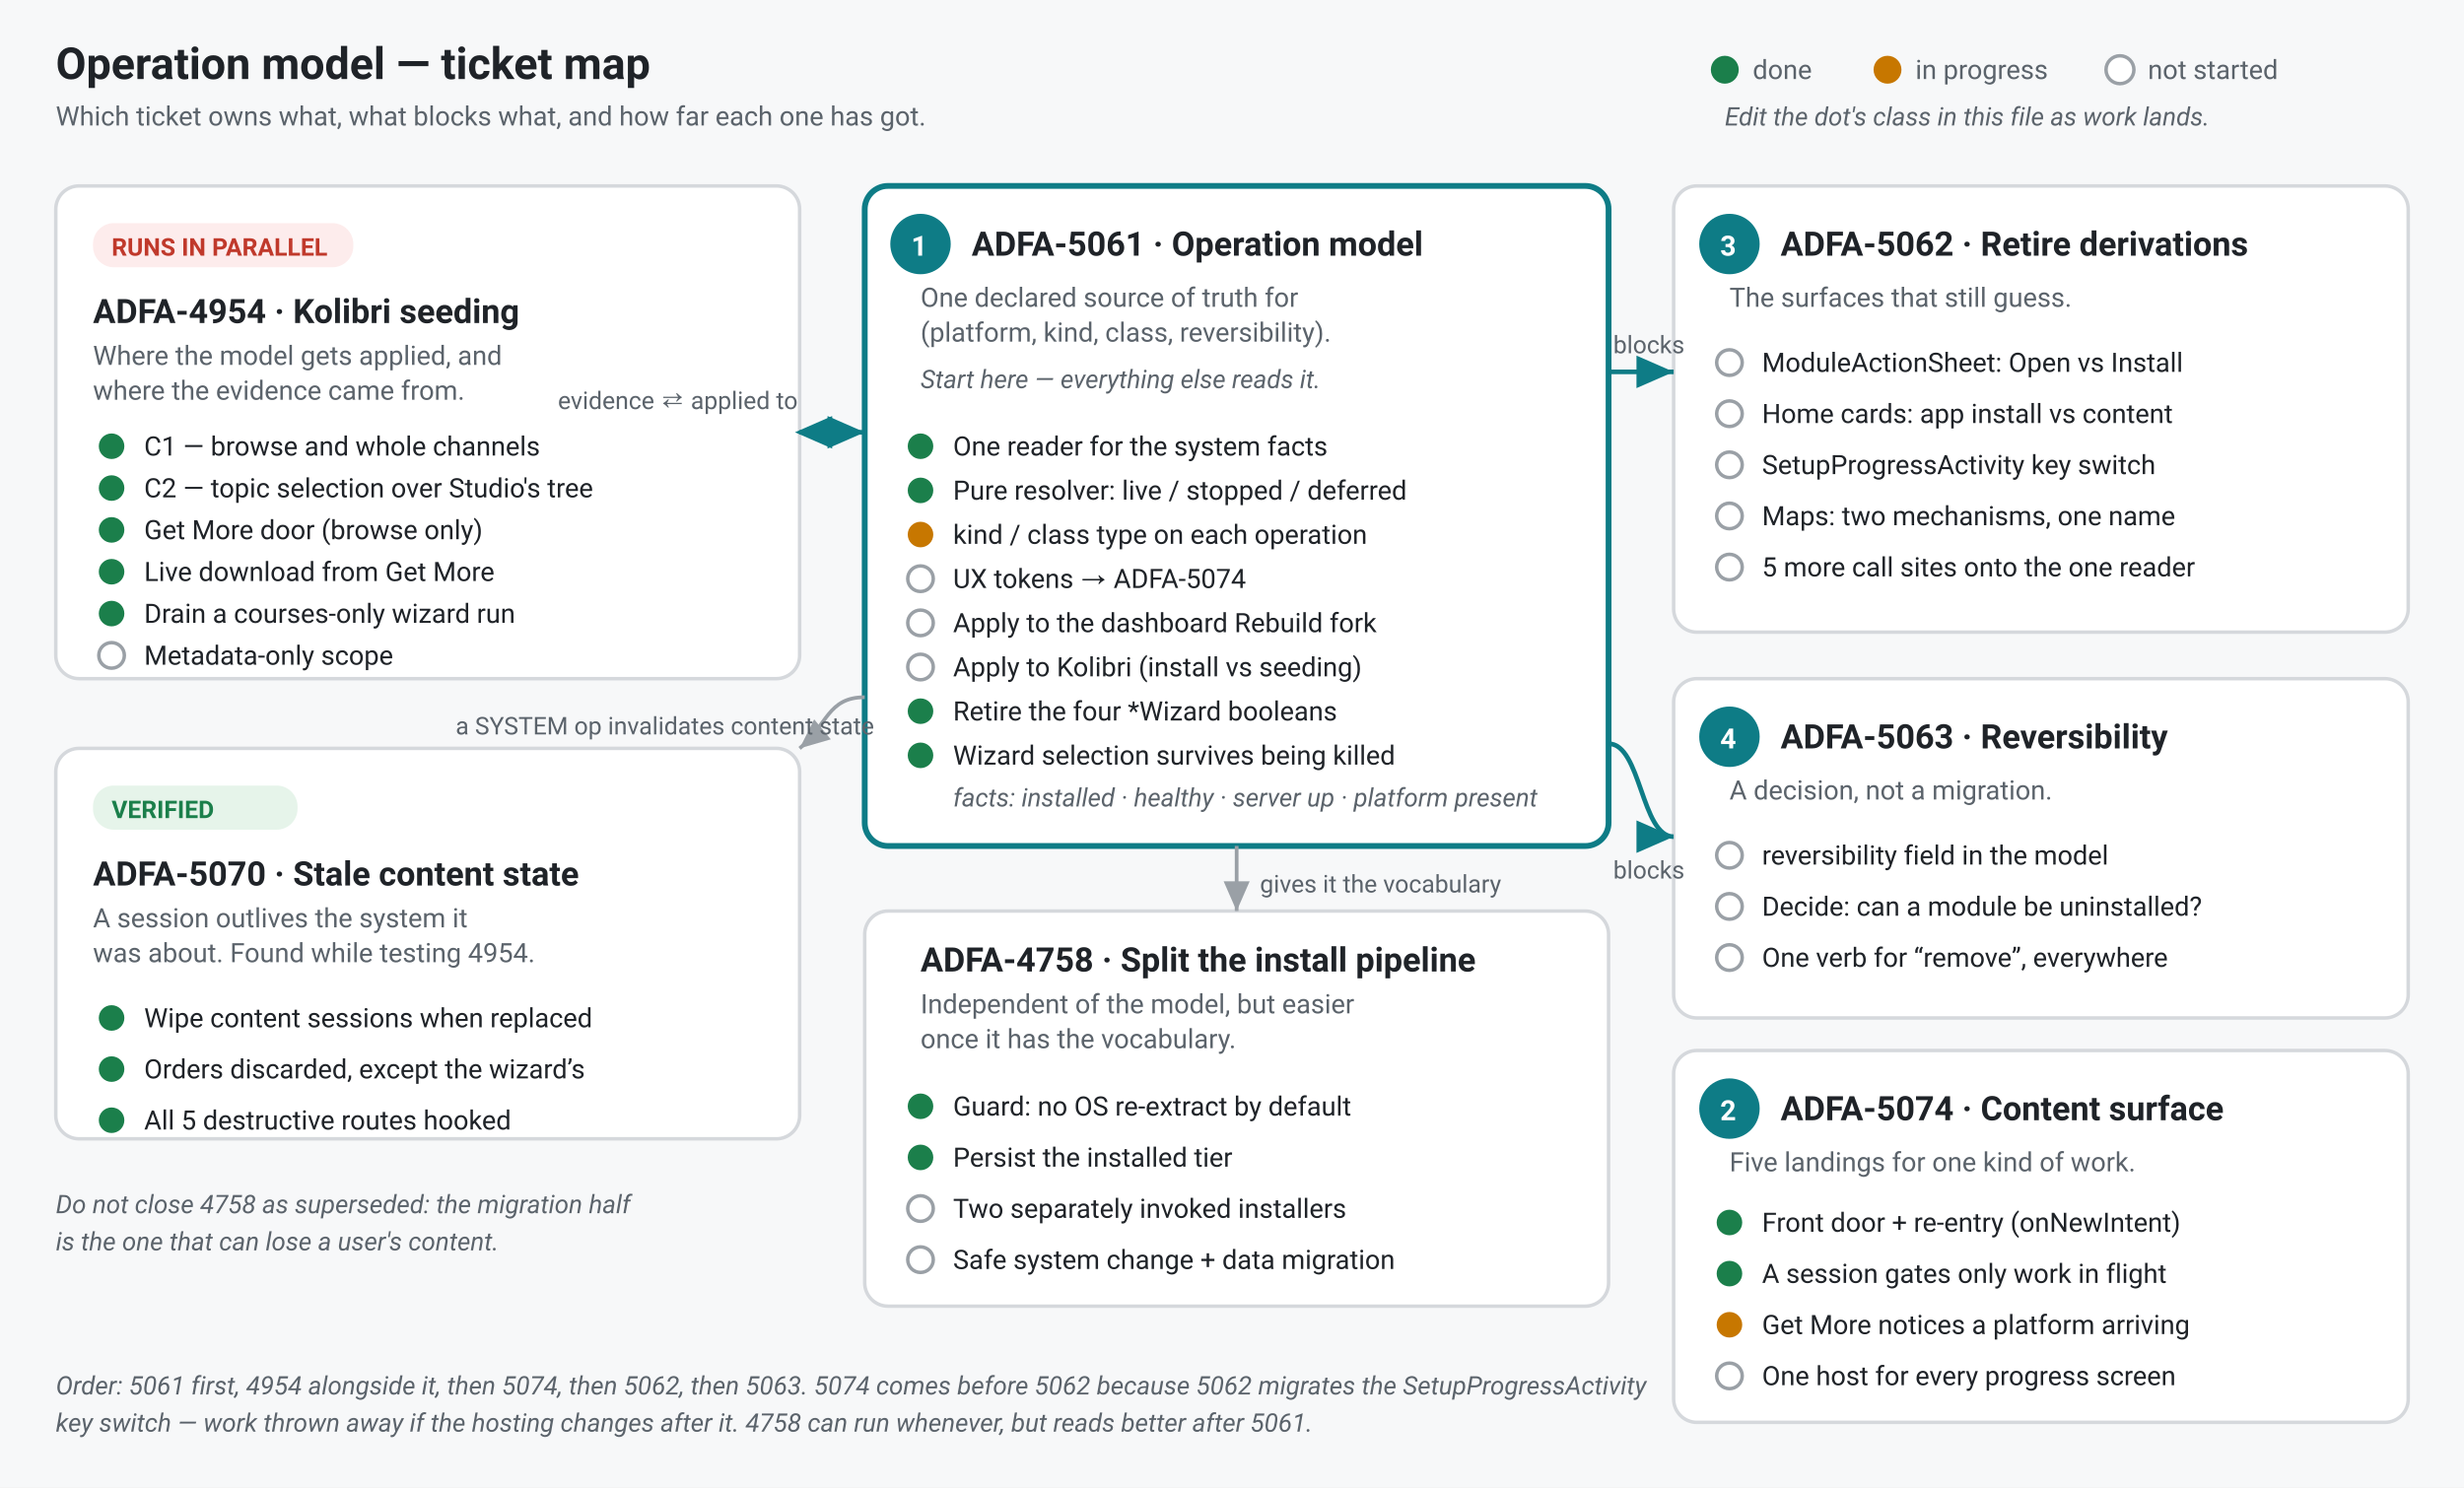
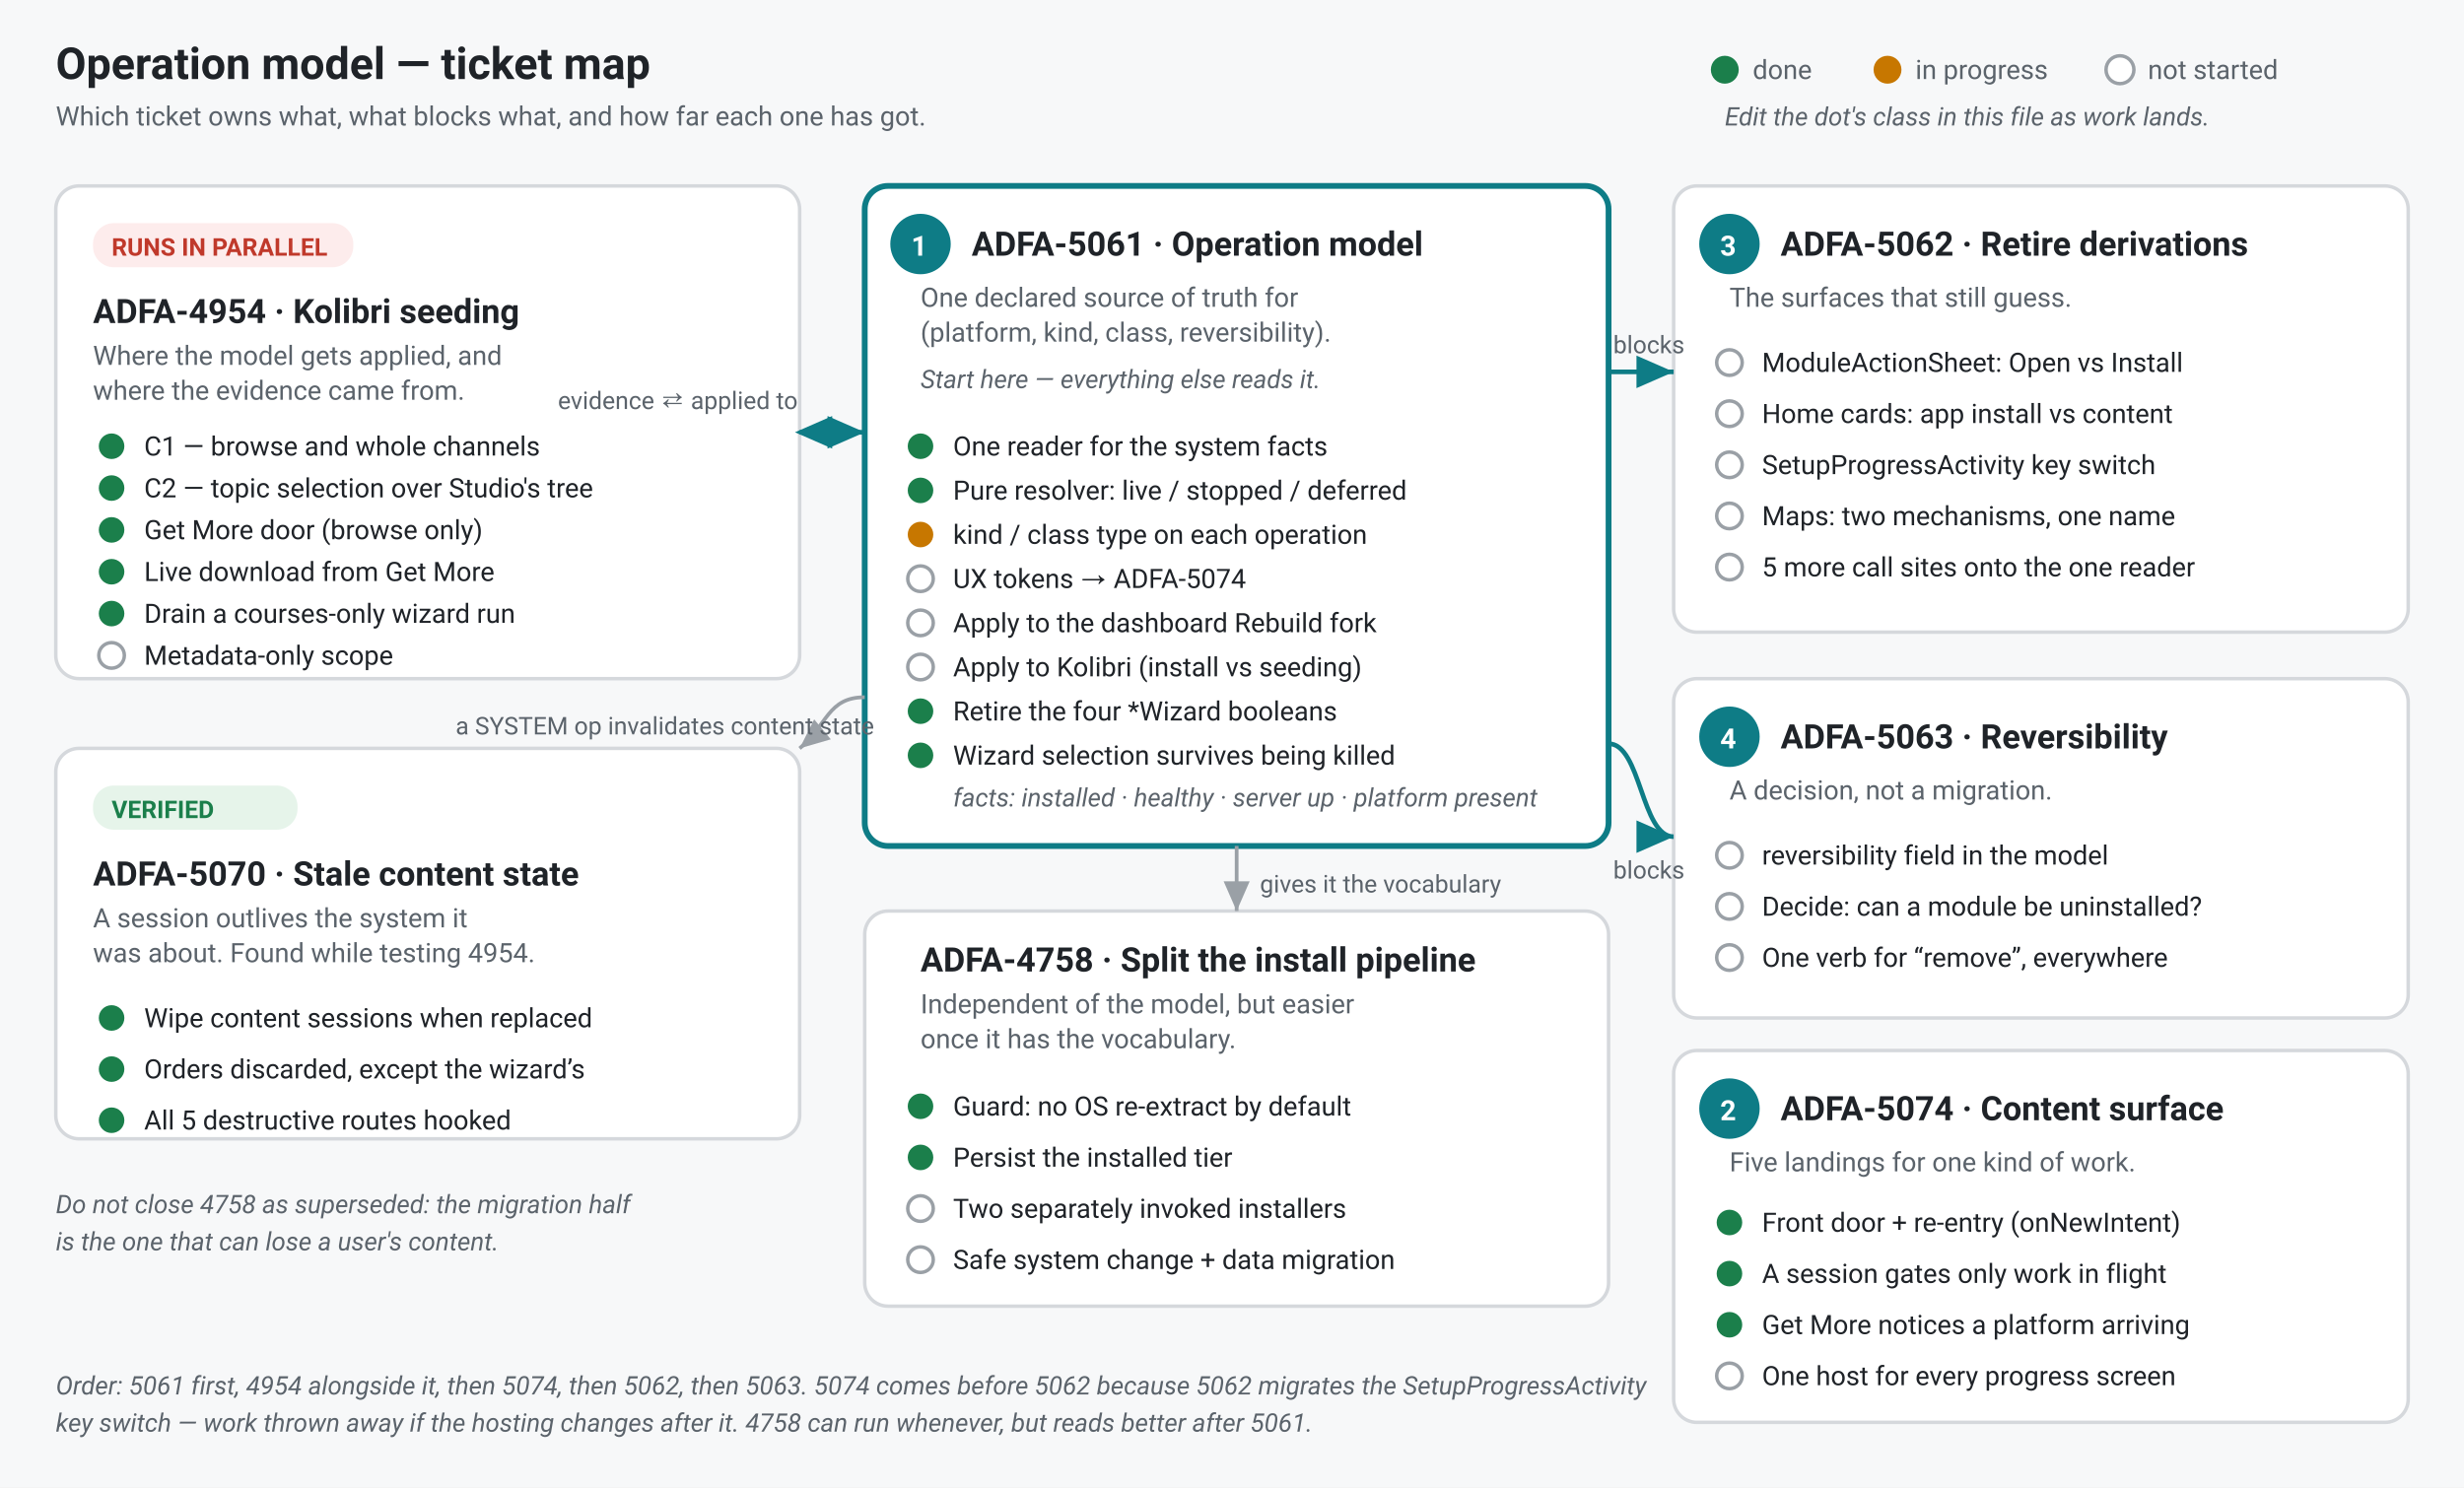
<svg xmlns="http://www.w3.org/2000/svg" viewBox="0 0 1060 640" width="1060" height="640" font-family="Segoe UI, Roboto, Helvetica, Arial, sans-serif">
  <style>
  .bg    { fill: #F7F8F9; }
  .card  { fill: #FFFFFF; stroke: #D5D8DC; stroke-width: 1.5; rx: 10; }
  .card-hi { fill: #FFFFFF; stroke: #0E7C86; stroke-width: 2.5; rx: 10; }
  .h1    { font-size: 19px; font-weight: 700; fill: #1F2328; }
  .h2    { font-size: 14.5px; font-weight: 700; fill: #1F2328; }
  .sub   { font-size: 11.5px; fill: #5B636B; }
  .item  { font-size: 11.5px; fill: #1F2328; }
  .note  { font-size: 11px; fill: #5B636B; font-style: italic; }
  .lnk   { stroke: #9AA0A6; stroke-width: 1.6; fill: none; }
  .lnk-hi{ stroke: #0E7C86; stroke-width: 2; fill: none; }
  .lnklbl{ font-size: 10.5px; fill: #5B636B; }

  /* ---- the three states: change an item's class to move it ---- */
  .s-done { fill: #1B7F4B; stroke: none; }
  .s-doing{ fill: #C77700; stroke: none; }
  .s-todo { fill: #FFFFFF; stroke: #9AA0A6; stroke-width: 1.5; }

  .badge  { fill: #0E7C86; }
  .badgetx{ font-size: 12px; font-weight: 700; fill: #FFFFFF; }
  .chip   { rx: 9; }
  .chiptx { font-size: 10.5px; font-weight: 700; }
</style>
  <defs>
    <marker id="arw" markerWidth="9" markerHeight="9" refX="8" refY="4.5" orient="auto">
      <path d="M0,1 L8,4.5 L0,8 Z" fill="#9AA0A6" />
    </marker>
    <marker id="arwhi" markerWidth="9" markerHeight="9" refX="8" refY="4.5" orient="auto">
      <path d="M0,1 L8,4.5 L0,8 Z" fill="#0E7C86" />
    </marker>
    <marker id="arwhiS" markerWidth="9" markerHeight="9" refX="1" refY="4.5" orient="auto">
      <path d="M8,1 L0,4.5 L8,8 Z" fill="#0E7C86" />
    </marker>
  </defs>
  <rect class="bg" x="0" y="0" width="1060" height="640" />
  <text class="h1" x="24" y="34">Operation model — ticket map</text>
  <text class="sub" x="24" y="54">Which ticket owns what, what blocks what, and how far each one has got.</text>
  <circle class="s-done" cx="742" cy="30" r="6" />
  <text class="sub" x="754" y="34">done</text>
  <circle class="s-doing" cx="812" cy="30" r="6" />
  <text class="sub" x="824" y="34">in progress</text>
  <circle class="s-todo" cx="912" cy="30" r="6" />
  <text class="sub" x="924" y="34">not started</text>
  <text class="note" x="742" y="54">Edit the dot's class in this file as work lands.</text>
  <rect class="card" x="24" y="80" width="320" height="212" />
  <rect class="chip" x="40" y="96" width="112" height="19" fill="#FDECEC" stroke="none" />
  <text class="chiptx" x="48" y="110" fill="#C0392B">RUNS IN PARALLEL</text>
  <text class="h2" x="40" y="139">ADFA-4954 · Kolibri seeding</text>
  <text class="sub" x="40" y="157">Where the model gets applied, and</text>
  <text class="sub" x="40" y="172">where the evidence came from.</text>
  <circle class="s-done" cx="48" cy="192" r="5.5" />
  <text class="item" x="62" y="196">C1 — browse and whole channels</text>
  <circle class="s-done" cx="48" cy="210" r="5.5" />
  <text class="item" x="62" y="214">C2 — topic selection over Studio's tree</text>
  <circle class="s-done" cx="48" cy="228" r="5.5" />
  <text class="item" x="62" y="232">Get More door (browse only)</text>
  <circle class="s-done" cx="48" cy="246" r="5.5" />
  <text class="item" x="62" y="250">Live download from Get More</text>
  <circle class="s-done" cx="48" cy="264" r="5.5" />
  <text class="item" x="62" y="268">Drain a courses-only wizard run</text>
  <circle class="s-todo" cx="48" cy="282" r="5.5" />
  <text class="item" x="62" y="286">Metadata-only scope</text>
  <rect class="card" x="24" y="322" width="320" height="168" />
  <rect class="chip" x="40" y="338" width="88" height="19" fill="#E6F4EA" stroke="none" />
  <text class="chiptx" x="48" y="352" fill="#1B7F4B">VERIFIED</text>
  <text class="h2" x="40" y="381">ADFA-5070 · Stale content state</text>
  <text class="sub" x="40" y="399">A session outlives the system it</text>
  <text class="sub" x="40" y="414">was about. Found while testing 4954.</text>
  <circle class="s-done" cx="48" cy="438" r="5.5" />
  <text class="item" x="62" y="442">Wipe content sessions when replaced</text>
  <circle class="s-done" cx="48" cy="460" r="5.5" />
  <text class="item" x="62" y="464">Orders discarded, except the wizard’s</text>
  <circle class="s-done" cx="48" cy="482" r="5.5" />
  <text class="item" x="62" y="486">All 5 destructive routes hooked</text>
  <rect class="card-hi" x="372" y="80" width="320" height="284" />
  <circle class="badge" cx="396" cy="105" r="13" />
  <text class="badgetx" x="392" y="110">1</text>
  <text class="h2" x="418" y="110">ADFA-5061 · Operation model</text>
  <text class="sub" x="396" y="132">One declared source of truth for</text>
  <text class="sub" x="396" y="147">(platform, kind, class, reversibility).</text>
  <text class="note" x="396" y="167">Start here — everything else reads it.</text>
  <circle class="s-done" cx="396" cy="192" r="5.5" />
  <text class="item" x="410" y="196">One reader for the system facts</text>
  <circle class="s-done" cx="396" cy="211" r="5.5" />
  <text class="item" x="410" y="215">Pure resolver: live / stopped / deferred</text>
  <circle class="s-doing" cx="396" cy="230" r="5.5" />
  <text class="item" x="410" y="234">kind / class type on each operation</text>
  <circle class="s-todo" cx="396" cy="249" r="5.5" />
  <text class="item" x="410" y="253">UX tokens → ADFA-5074</text>
  <circle class="s-todo" cx="396" cy="268" r="5.5" />
  <text class="item" x="410" y="272">Apply to the dashboard Rebuild fork</text>
  <circle class="s-todo" cx="396" cy="287" r="5.5" />
  <text class="item" x="410" y="291">Apply to Kolibri (install vs seeding)</text>
  <circle class="s-done" cx="396" cy="306" r="5.5" />
  <text class="item" x="410" y="310">Retire the four *Wizard booleans</text>
  <circle class="s-done" cx="396" cy="325" r="5.5" />
  <text class="item" x="410" y="329">Wizard selection survives being killed</text>
  <text class="note" x="410" y="347">facts: installed · healthy · server up · platform present</text>
  <rect class="card" x="720" y="80" width="316" height="192" />
  <circle class="badge" cx="744" cy="105" r="13" />
  <text class="badgetx" x="740" y="110">3</text>
  <text class="h2" x="766" y="110">ADFA-5062 · Retire derivations</text>
  <text class="sub" x="744" y="132">The surfaces that still guess.</text>
  <circle class="s-todo" cx="744" cy="156" r="5.5" />
  <text class="item" x="758" y="160">ModuleActionSheet: Open vs Install</text>
  <circle class="s-todo" cx="744" cy="178" r="5.5" />
  <text class="item" x="758" y="182">Home cards: app install vs content</text>
  <circle class="s-todo" cx="744" cy="200" r="5.5" />
  <text class="item" x="758" y="204">SetupProgressActivity key switch</text>
  <circle class="s-todo" cx="744" cy="222" r="5.5" />
  <text class="item" x="758" y="226">Maps: two mechanisms, one name</text>
  <circle class="s-todo" cx="744" cy="244" r="5.5" />
  <text class="item" x="758" y="248">5 more call sites onto the one reader</text>
  <rect class="card" x="720" y="292" width="316" height="146" />
  <circle class="badge" cx="744" cy="317" r="13" />
  <text class="badgetx" x="740" y="322">4</text>
  <text class="h2" x="766" y="322">ADFA-5063 · Reversibility</text>
  <text class="sub" x="744" y="344">A decision, not a migration.</text>
  <circle class="s-todo" cx="744" cy="368" r="5.5" />
  <text class="item" x="758" y="372">reversibility field in the model</text>
  <circle class="s-todo" cx="744" cy="390" r="5.5" />
  <text class="item" x="758" y="394">Decide: can a module be uninstalled?</text>
  <circle class="s-todo" cx="744" cy="412" r="5.5" />
  <text class="item" x="758" y="416">One verb for “remove”, everywhere</text>
  <rect class="card" x="372" y="392" width="320" height="170" />
  <text class="h2" x="396" y="418">ADFA-4758 · Split the install pipeline</text>
  <text class="sub" x="396" y="436">Independent of the model, but easier</text>
  <text class="sub" x="396" y="451">once it has the vocabulary.</text>
  <circle class="s-done" cx="396" cy="476" r="5.5" />
  <text class="item" x="410" y="480">Guard: no OS re-extract by default</text>
  <circle class="s-done" cx="396" cy="498" r="5.5" />
  <text class="item" x="410" y="502">Persist the installed tier</text>
  <circle class="s-todo" cx="396" cy="520" r="5.5" />
  <text class="item" x="410" y="524">Two separately invoked installers</text>
  <circle class="s-todo" cx="396" cy="542" r="5.5" />
  <text class="item" x="410" y="546">Safe system change + data migration</text>
  <rect class="card" x="720" y="452" width="316" height="160" />
  <circle class="badge" cx="744" cy="477" r="13" />
  <text class="badgetx" x="740" y="482">2</text>
  <text class="h2" x="766" y="482">ADFA-5074 · Content surface</text>
  <text class="sub" x="744" y="504">Five landings for one kind of work.</text>
  <circle class="s-done" cx="744" cy="526" r="5.5" />
  <text class="item" x="758" y="530">Front door + re-entry (onNewIntent)</text>
  <circle class="s-done" cx="744" cy="548" r="5.5" />
  <text class="item" x="758" y="552">A session gates only work in flight</text>
-   <circle class="s-doing" cx="744" cy="570" r="5.5" />
+   <circle class="s-done" cx="744" cy="570" r="5.5" />
  <text class="item" x="758" y="574">Get More notices a platform arriving</text>
  <circle class="s-todo" cx="744" cy="592" r="5.5" />
  <text class="item" x="758" y="596">One host for every progress screen</text>
  <text class="note" x="24" y="522">Do not close 4758 as superseded: the migration half</text>
  <text class="note" x="24" y="538">is the one that can lose a user's content.</text>
  <path class="lnk-hi" d="M344,186 L372,186" marker-end="url(#arwhi)" marker-start="url(#arwhiS)" />
  <text class="lnklbl" x="240" y="176">evidence ⇄ applied to</text>
  <path class="lnk-hi" d="M692,160 L720,160" marker-end="url(#arwhi)" />
  <text class="lnklbl" x="694" y="152">blocks</text>
  <path class="lnk-hi" d="M692,320 C706,320 706,360 720,360" marker-end="url(#arwhi)" />
  <text class="lnklbl" x="694" y="378">blocks</text>
  <path class="lnk" d="M532,364 L532,392" marker-end="url(#arw)" />
  <text class="lnklbl" x="542" y="384">gives it the vocabulary</text>
  <path class="lnk" d="M372,300 C356,300 356,312 344,322" marker-end="url(#arw)" />
  <text class="lnklbl" x="196" y="316">a SYSTEM op invalidates content state</text>
  <text class="note" x="24" y="600">Order: 5061 first, 4954 alongside it, then 5074, then 5062, then 5063. 5074 comes before 5062 because 5062 migrates the SetupProgressActivity</text>
  <text class="note" x="24" y="616">key switch — work thrown away if the hosting changes after it. 4758 can run whenever, but reads better after 5061.</text>
</svg>
